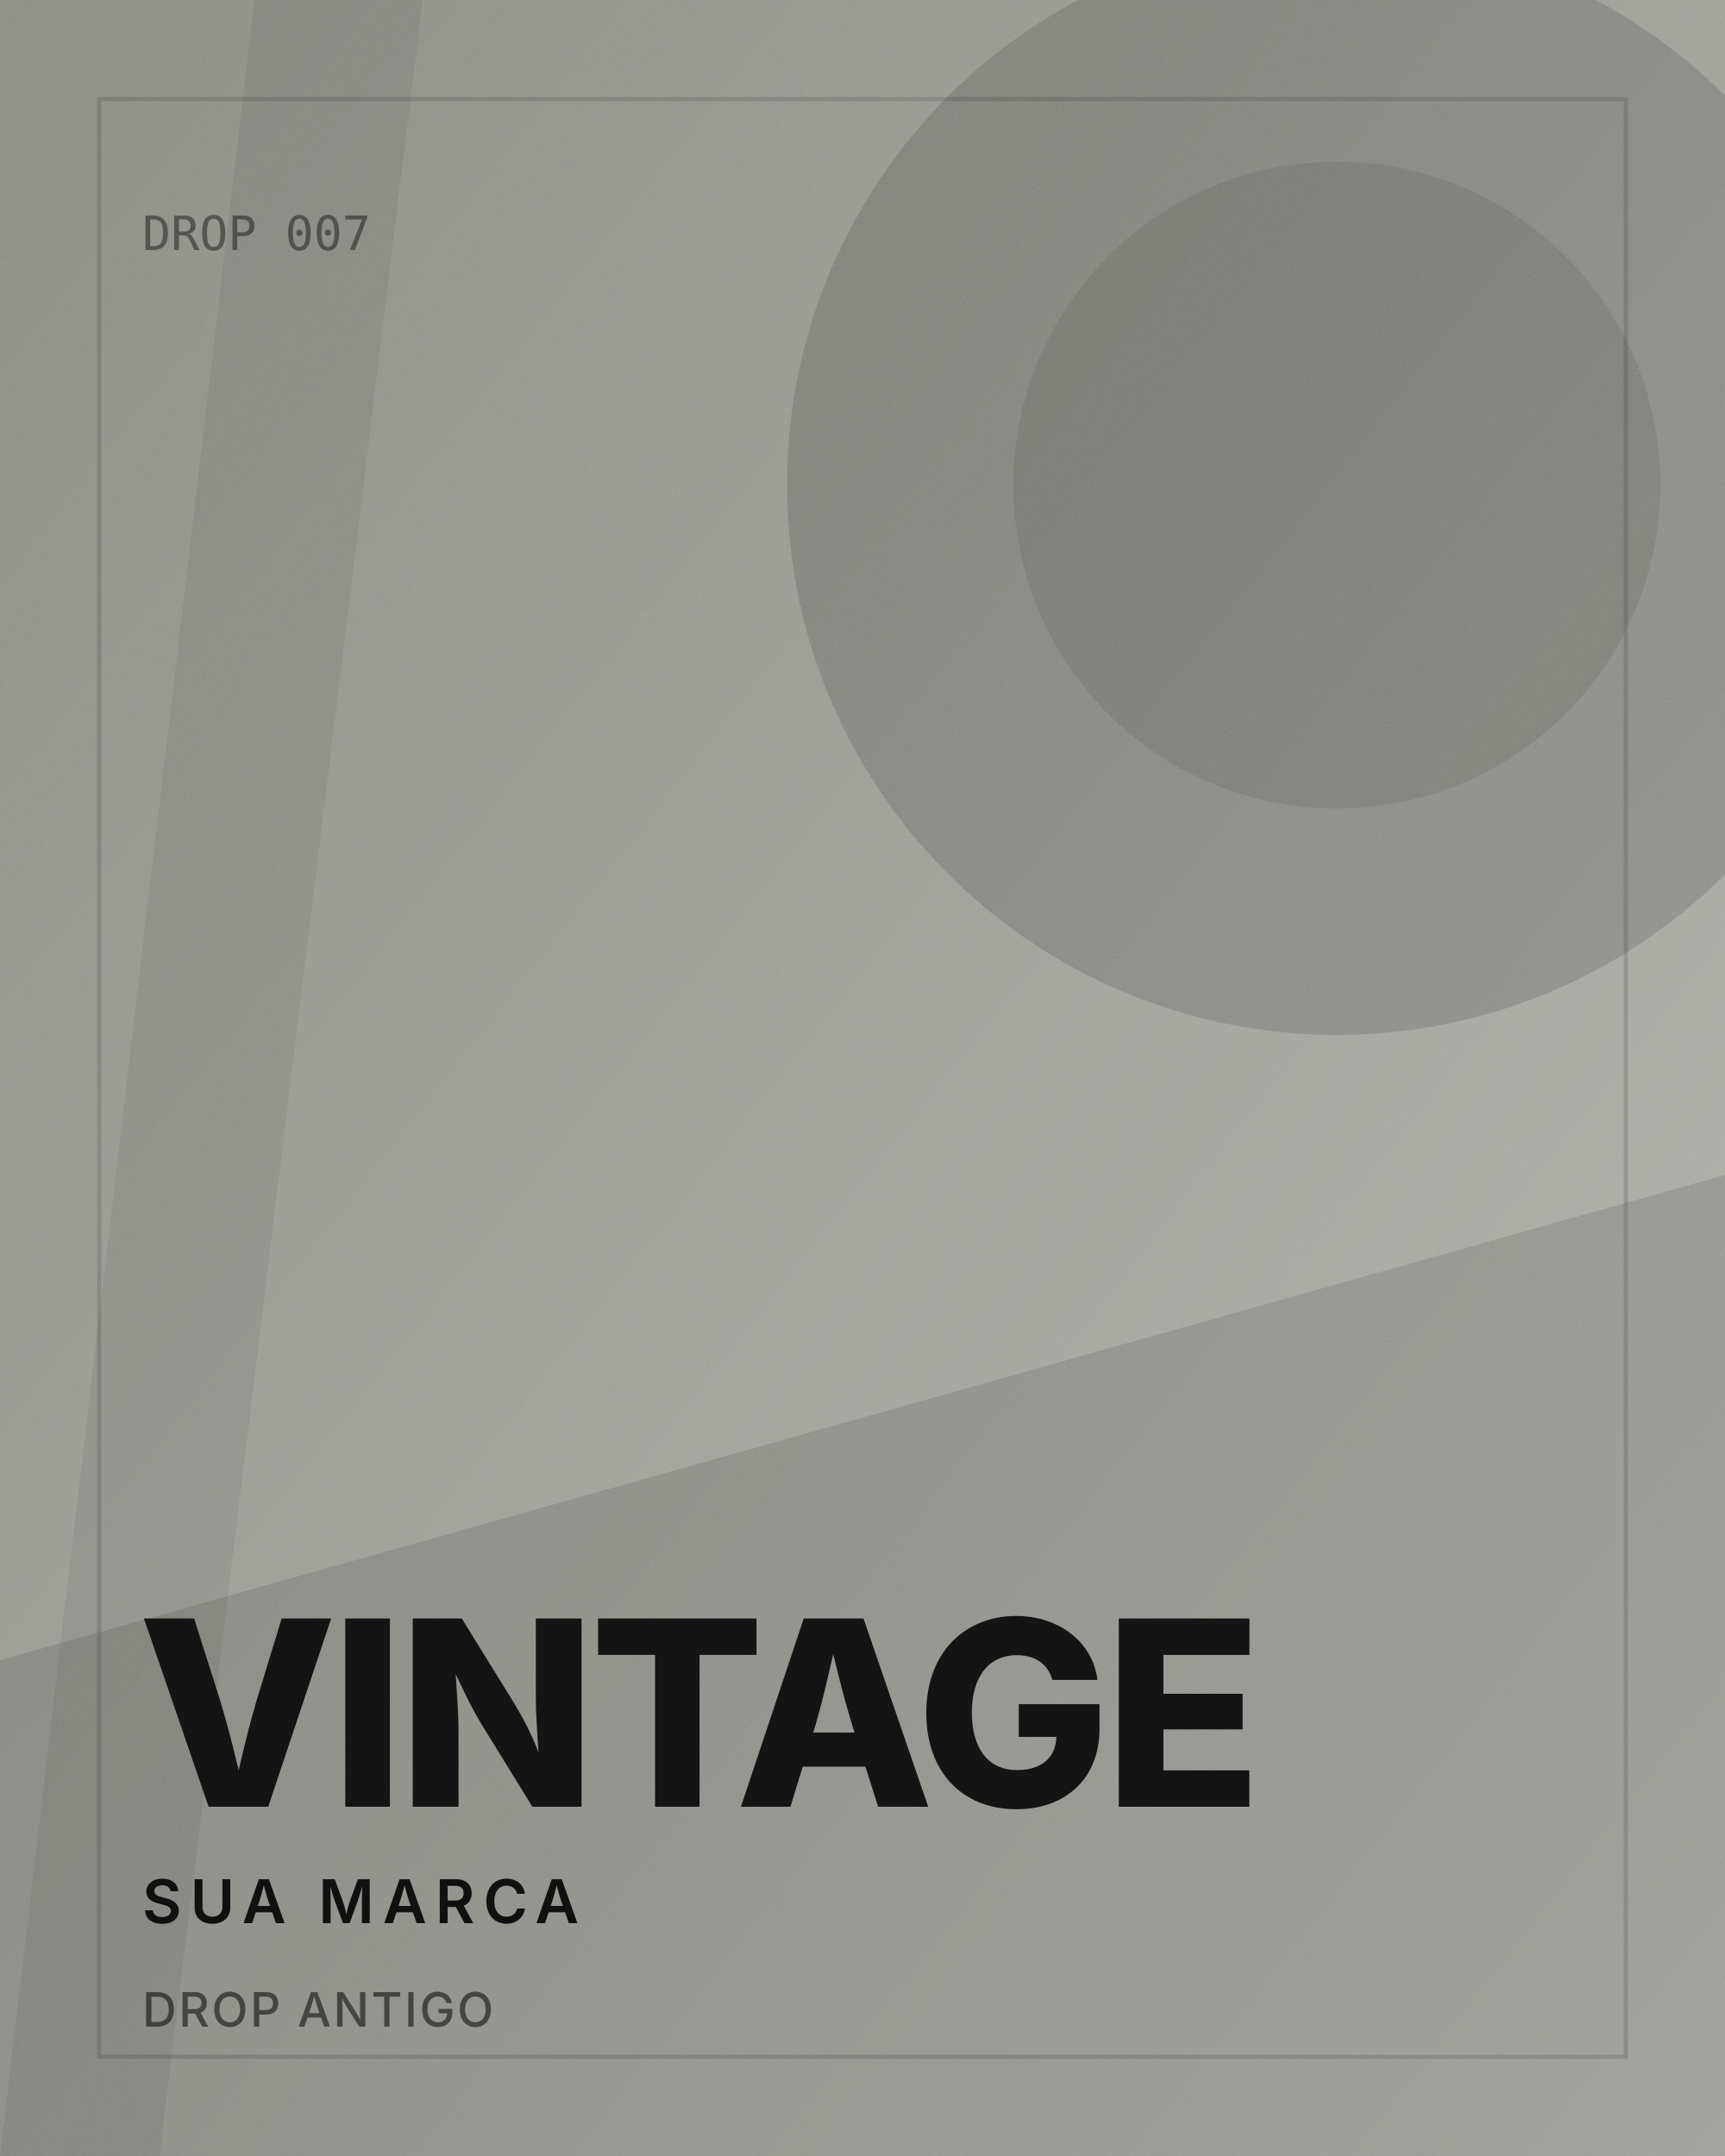
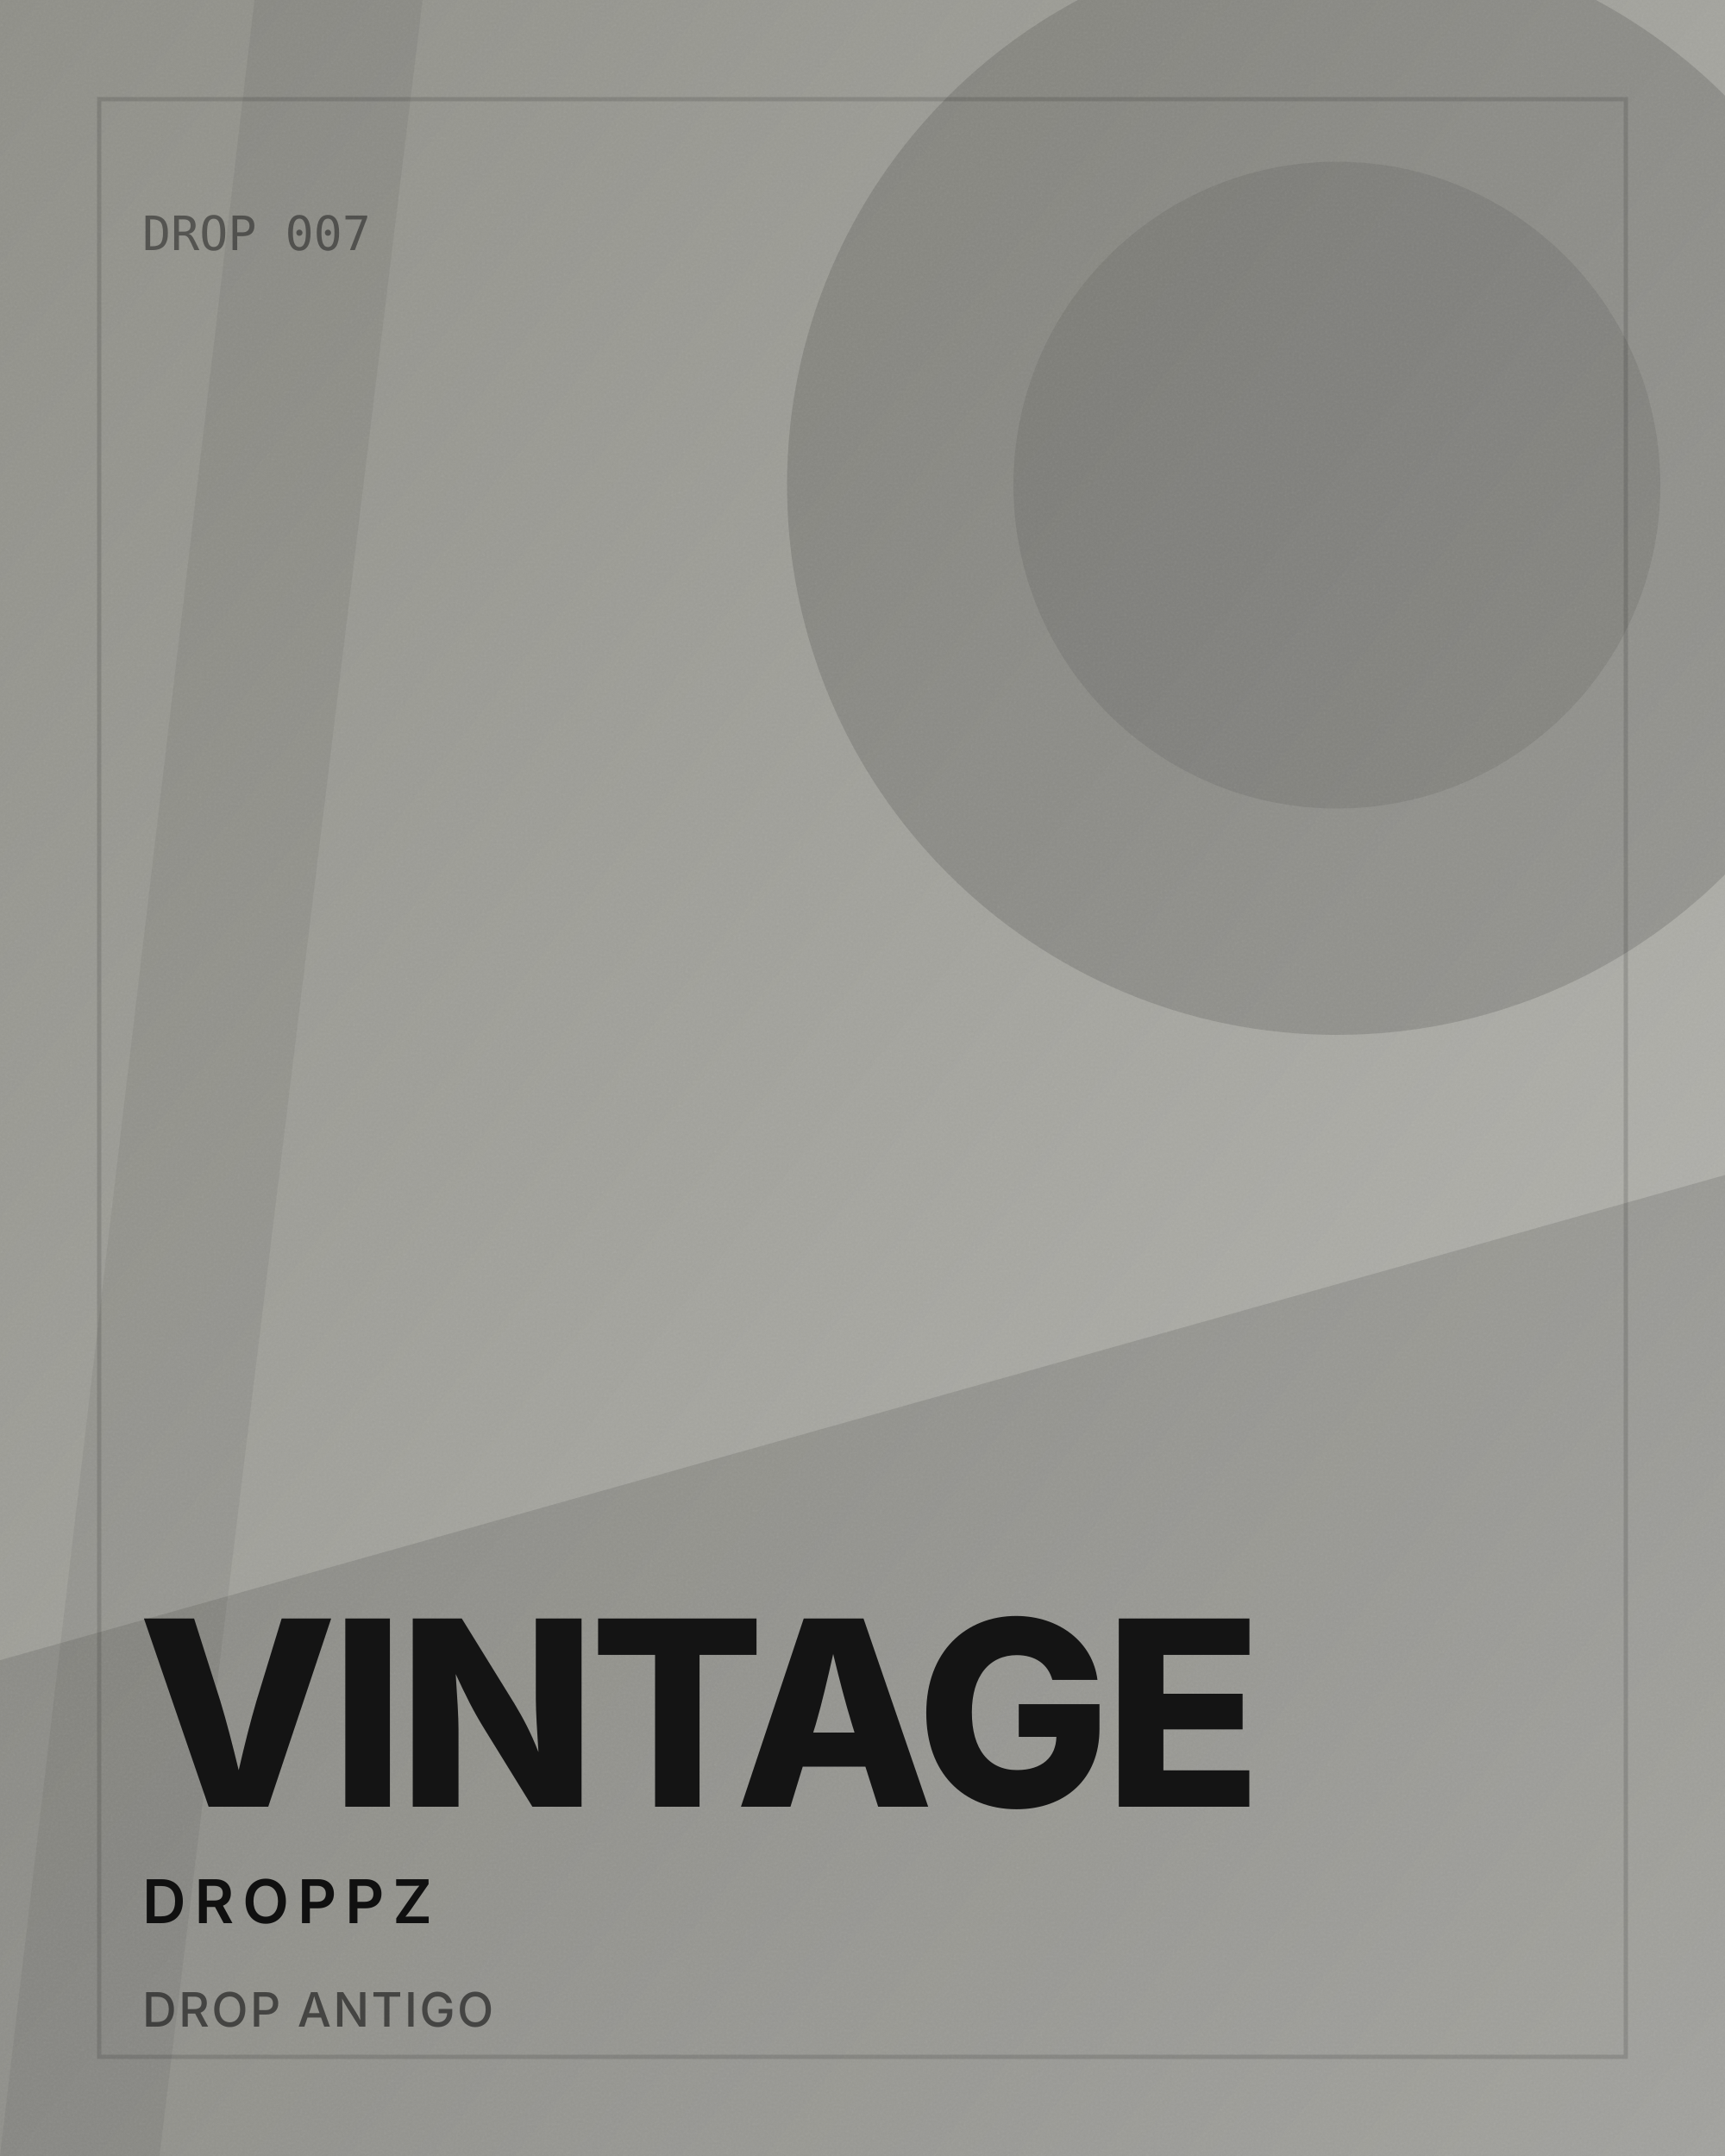
- <svg xmlns="http://www.w3.org/2000/svg" viewBox="0 0 800 1000" width="800" height="1000" role="img" aria-label="VINTAGE — SUA MARCA">
+ <svg xmlns="http://www.w3.org/2000/svg" viewBox="0 0 800 1000" width="800" height="1000" role="img" aria-label="VINTAGE — DROPPZ">
  <defs>
    <linearGradient id="bg" x1="0" y1="0" x2="1" y2="1">
      <stop offset="0" stop-color="#8f8f88" />
      <stop offset="1" stop-color="#b8b8b3" />
    </linearGradient>
    <filter id="grao" x="0" y="0" width="100%" height="100%">
      <feTurbulence type="fractalNoise" baseFrequency="0.9" numOctaves="4" stitchTiles="stitch" />
      <feColorMatrix type="saturate" values="0" />
    </filter>
  </defs>
  <rect width="800" height="1000" fill="url(#bg)" />
  <circle cx="620" cy="225" r="255" fill="#101010" opacity="0.16" />
  <circle cx="620" cy="225" r="150" fill="#101010" opacity="0.1" />
  <path d="M0 770 L800 545 L800 1000 L0 1000 Z" fill="#101010" opacity="0.13" />
  <path d="M118 0 L196 0 L74 1000 L0 1000 Z" fill="#101010" opacity="0.07" />
  <rect width="800" height="1000" filter="url(#grao)" opacity="0.09" />
  <text x="64" y="838" font-family="Inter, Segoe UI, Helvetica, Arial, sans-serif" font-size="120" font-weight="800" letter-spacing="-3" fill="#141414">VINTAGE</text>
-   <text x="66" y="892" font-family="Inter, Segoe UI, Helvetica, Arial, sans-serif" font-size="28" font-weight="600" letter-spacing="4" fill="#101010">SUA MARCA</text>
+   <text x="66" y="892" font-family="Inter, Segoe UI, Helvetica, Arial, sans-serif" font-size="28" font-weight="600" letter-spacing="4" fill="#101010">DROPPZ</text>
  <text x="66" y="940" font-family="Inter, Segoe UI, Helvetica, Arial, sans-serif" font-size="22" font-weight="500" letter-spacing="1" fill="#141414" opacity="0.62">DROP ANTIGO</text>
  <text x="66" y="116" font-family="ui-monospace, Consolas, monospace" font-size="22" fill="#141414" opacity="0.5">DROP 007</text>
  <rect x="46" y="46" width="708" height="908" fill="none" stroke="#141414" stroke-opacity="0.15" stroke-width="2" />
</svg>
